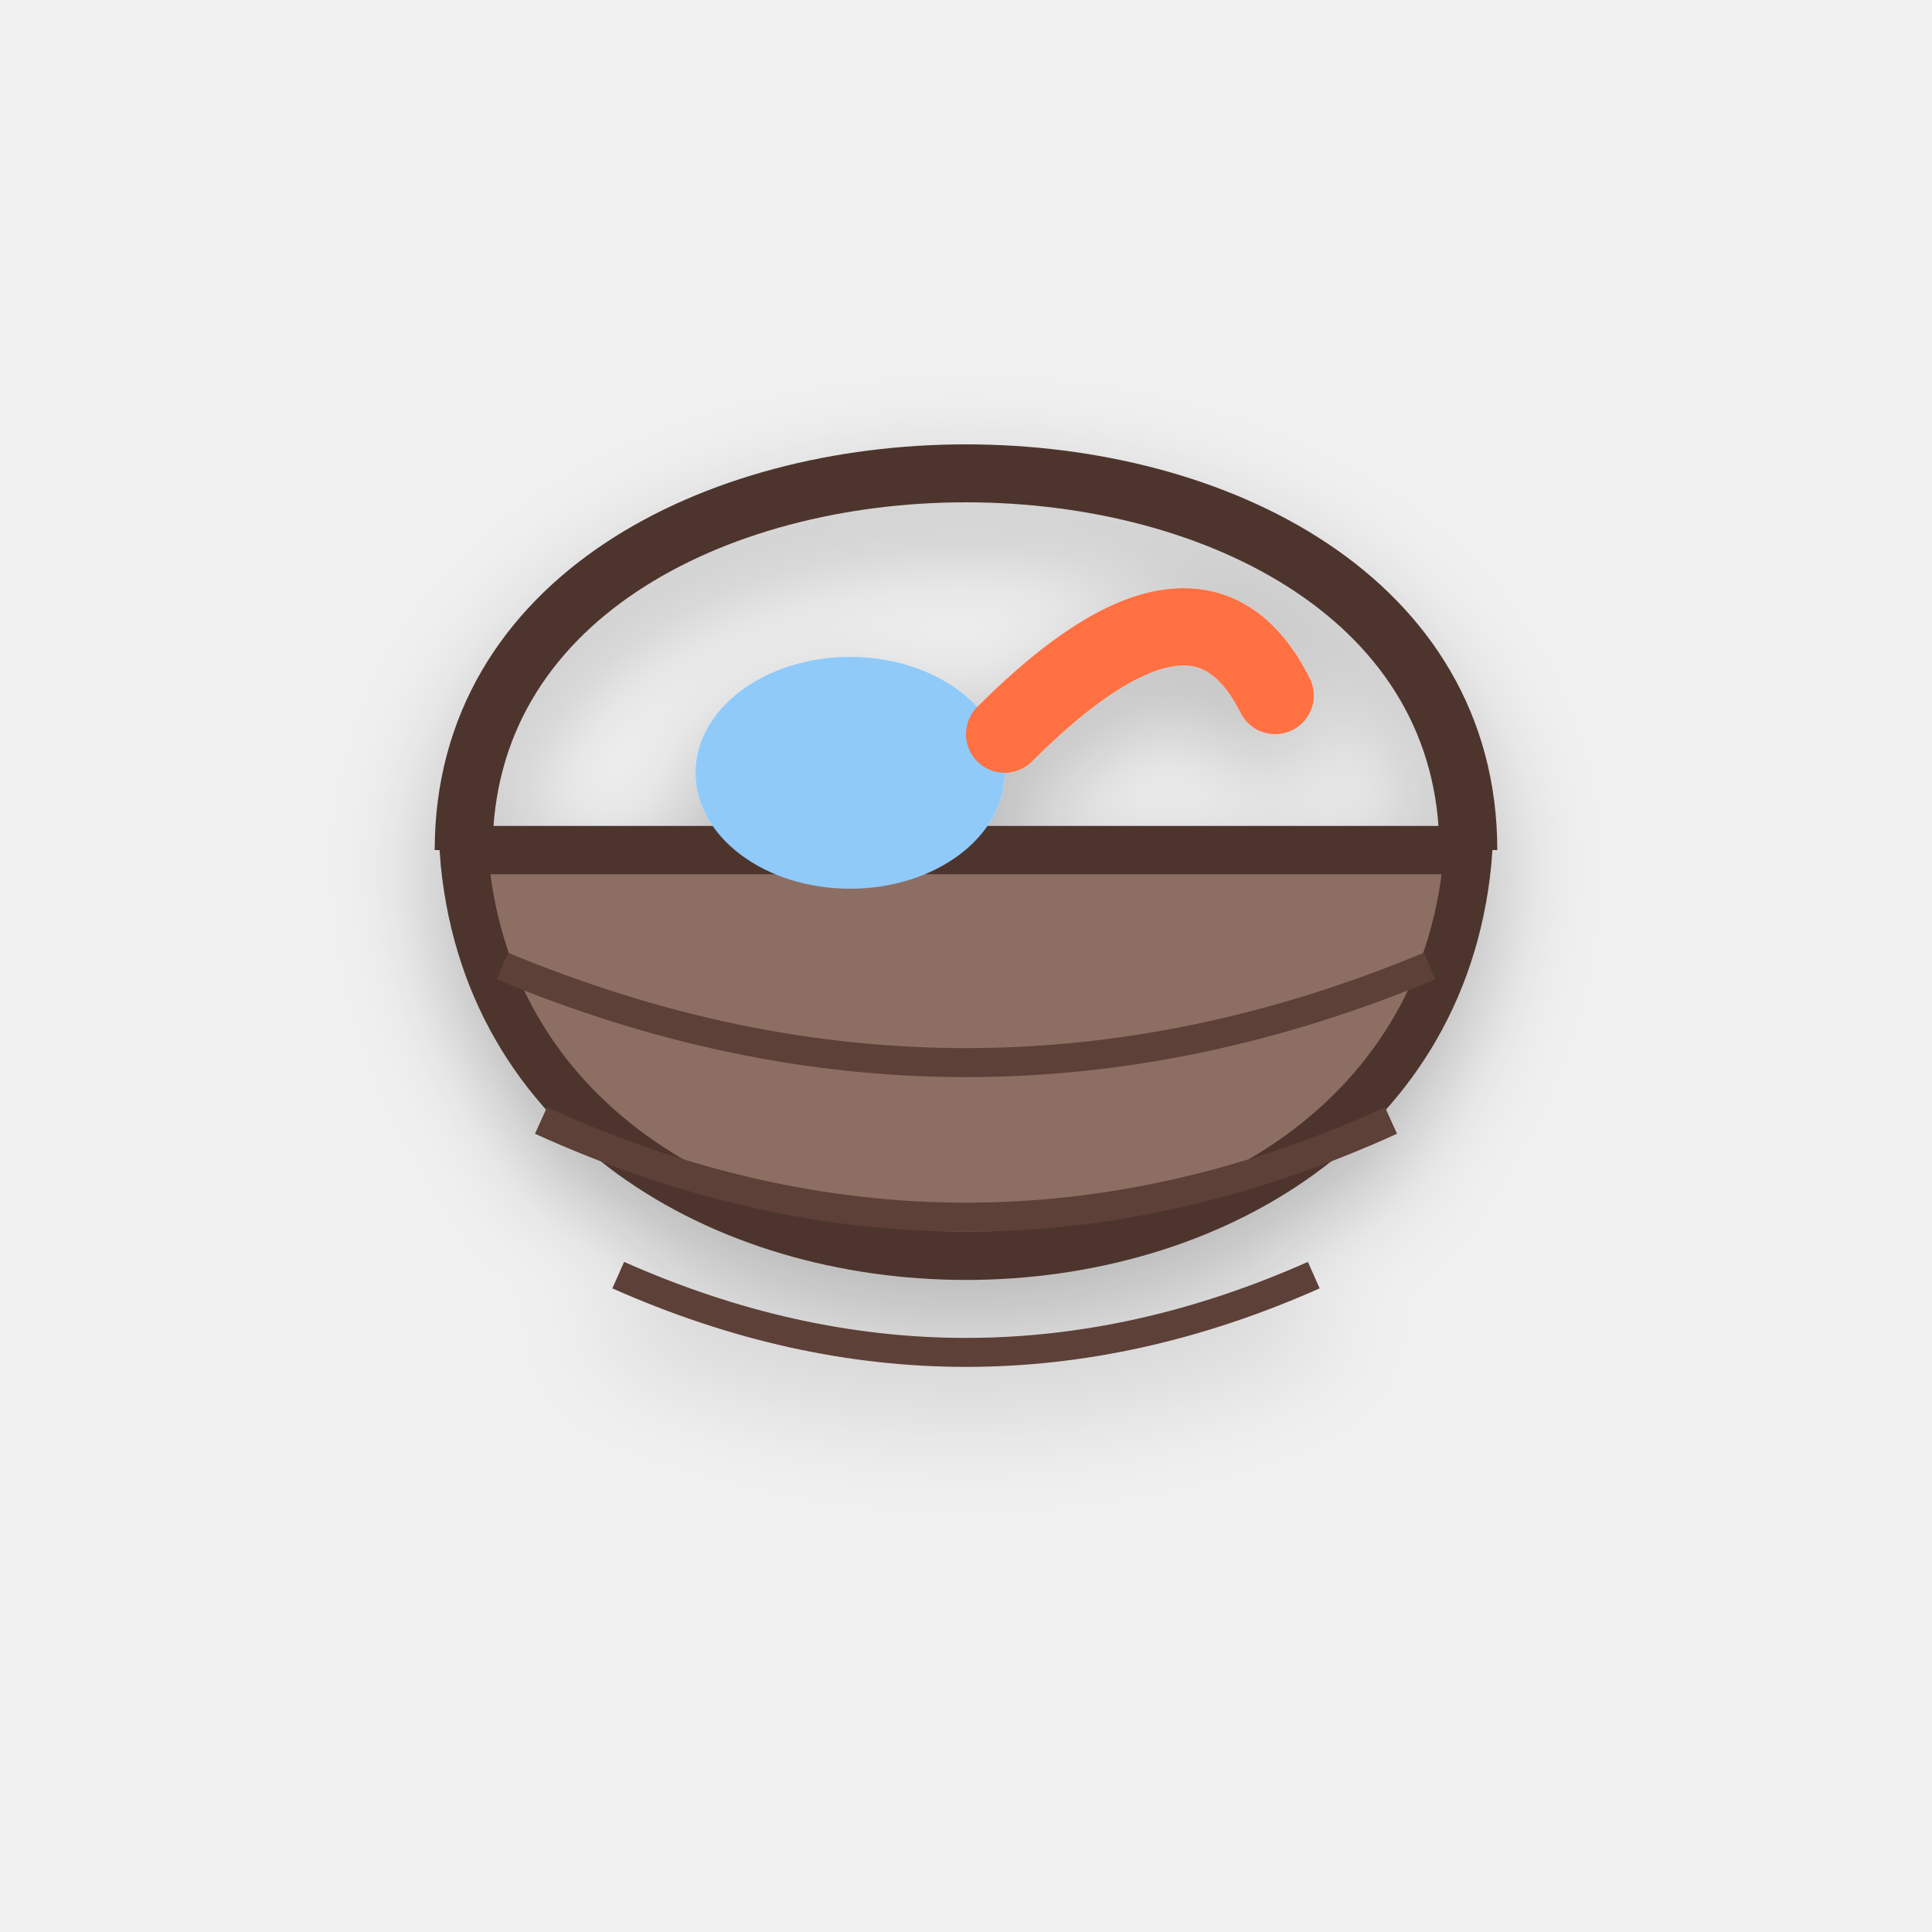
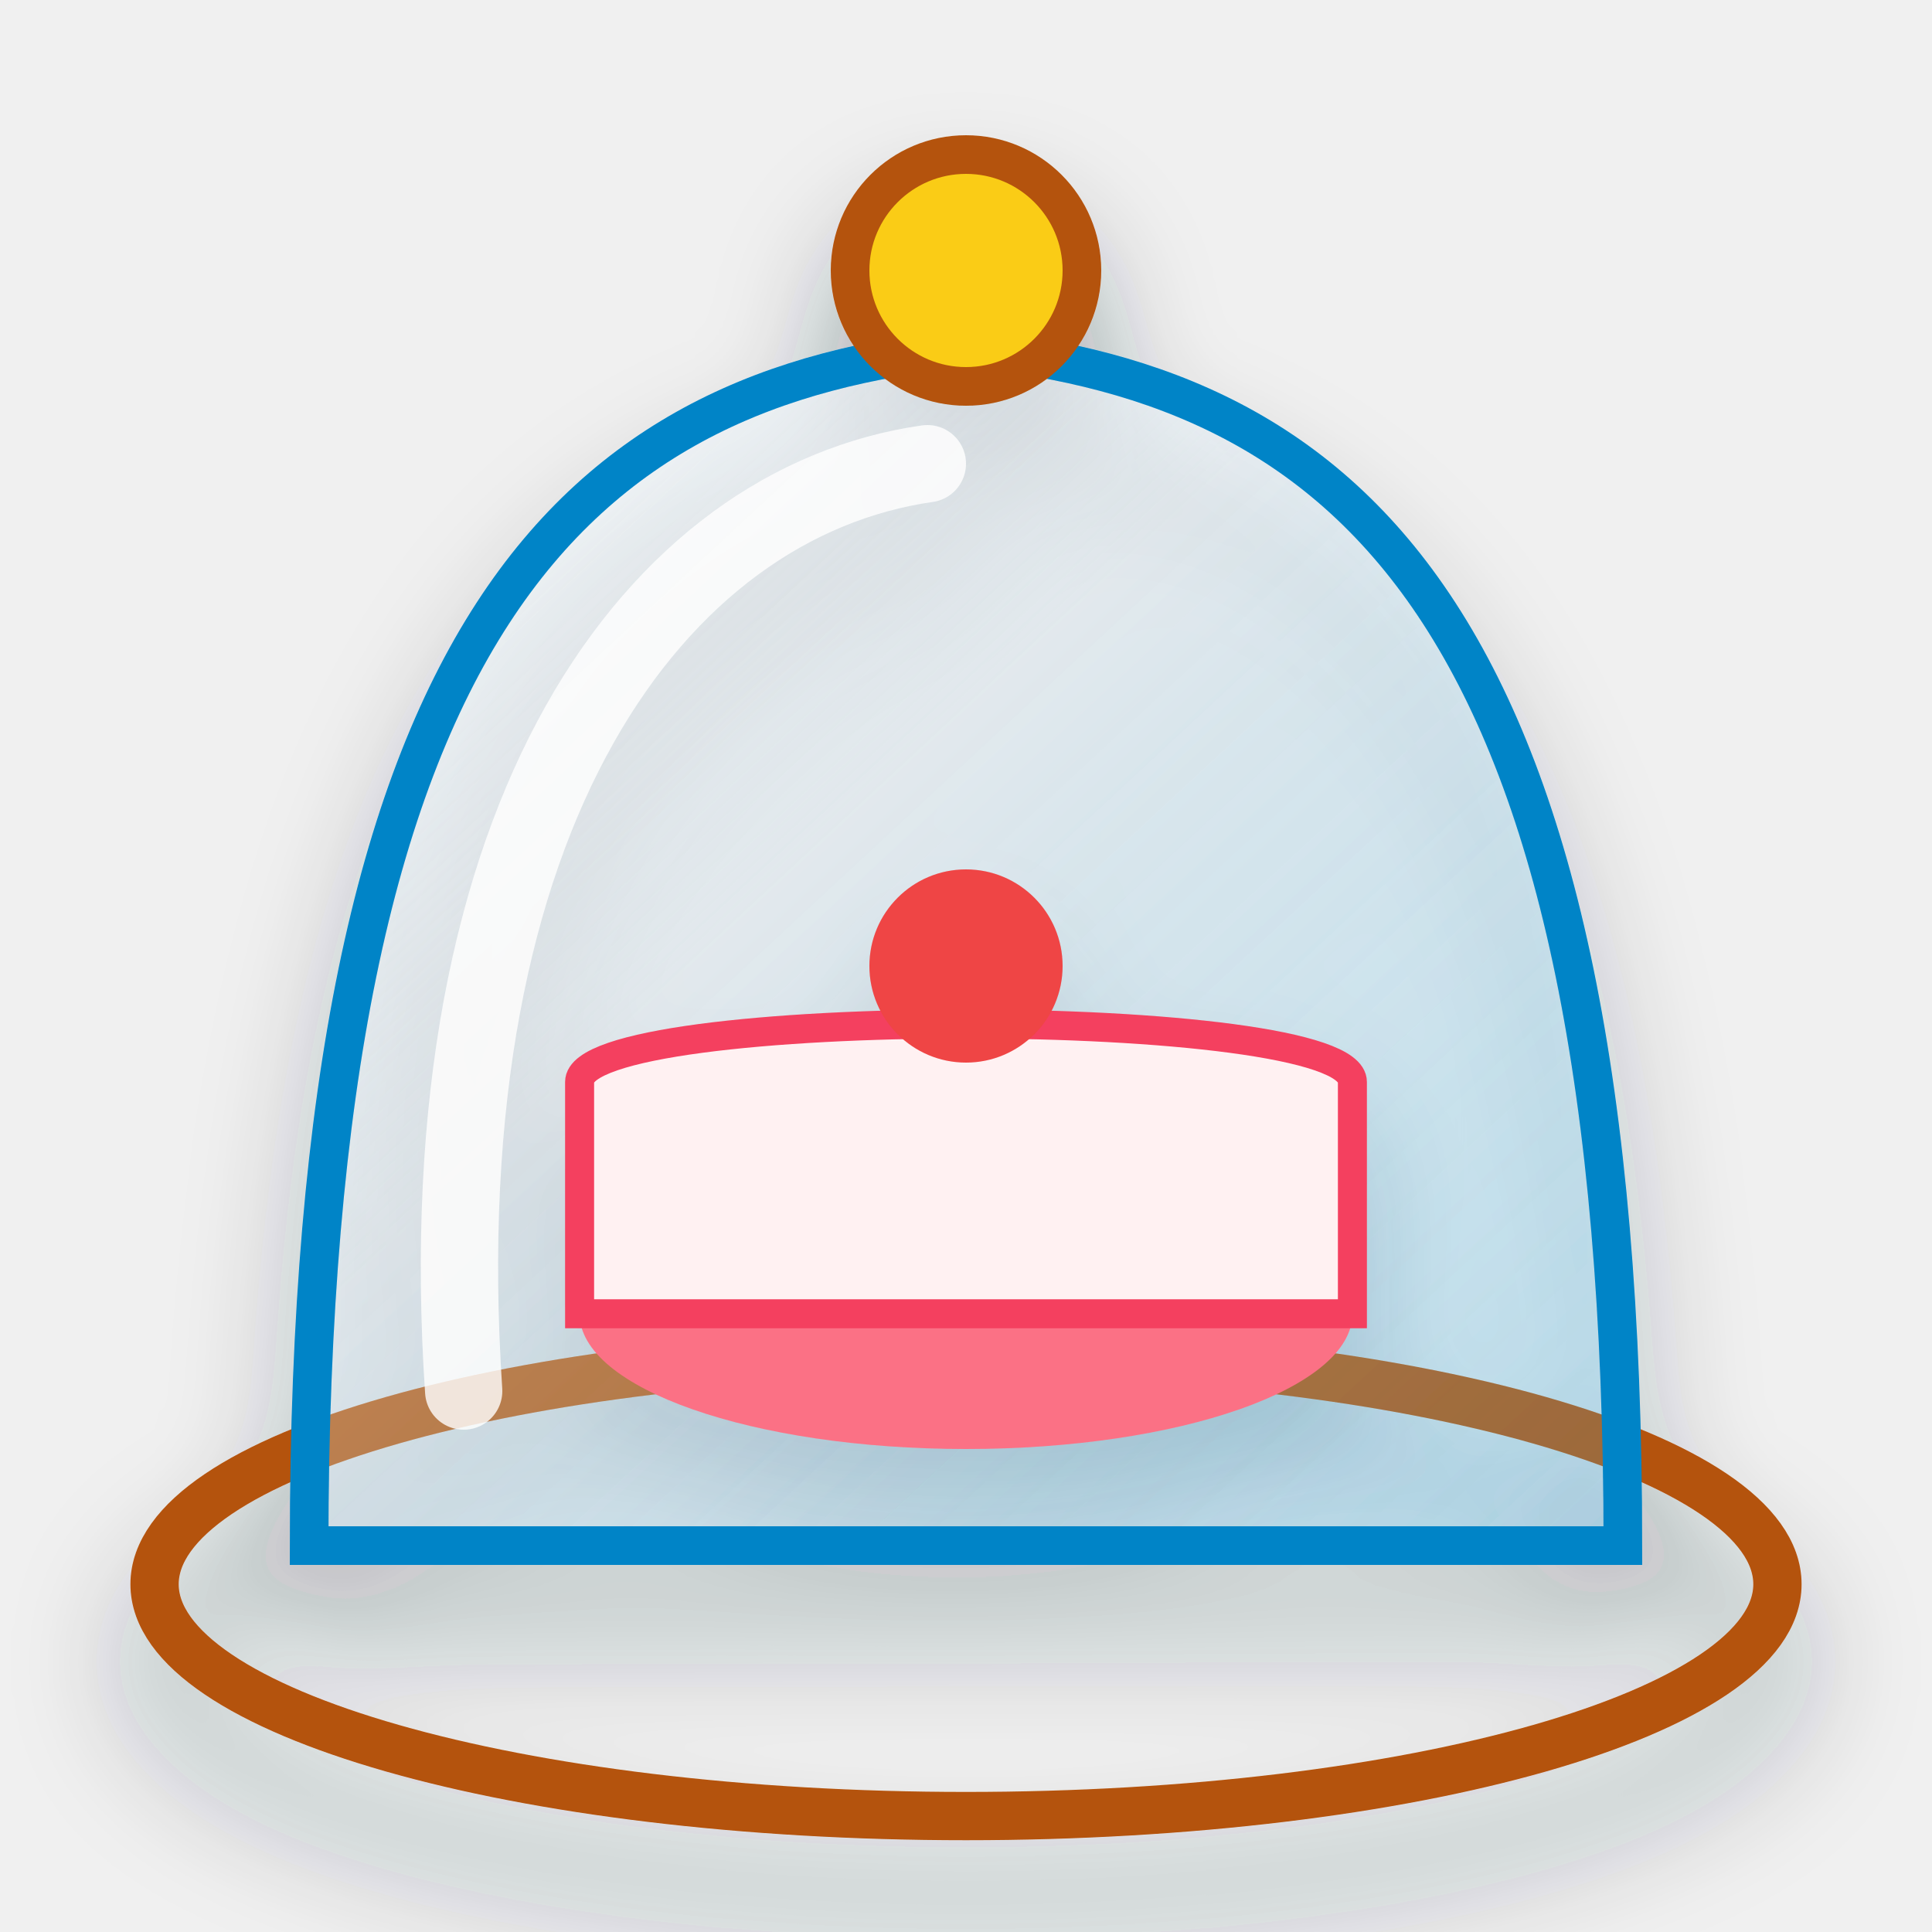
<svg xmlns="http://www.w3.org/2000/svg" viewBox="0 0 100 100" width="100%" height="100%">
  <defs>
-     <filter id="glow-seafood_gen" x="-20%" y="-20%" width="140%" height="140%">
-       <feDropShadow dx="0" dy="2" stdDeviation="2.5" flood-color="#000" flood-opacity="0.25" />
+     <filter id="shadow-seafood_gen" x="-30%" y="-30%" width="160%" height="160%">
+       <feDropShadow dx="0" dy="4" stdDeviation="3" flood-color="#1e293b" flood-opacity="0.35" />
    </filter>
+     <linearGradient id="domeGlass" x1="0" y1="0" x2="1" y2="1">
+       <stop offset="0%" stop-color="#ffffff" stop-opacity="0.6" />
+       <stop offset="40%" stop-color="#e0f2fe" stop-opacity="0.3" />
+       <stop offset="100%" stop-color="#38bdf8" stop-opacity="0.2" />
+     </linearGradient>
  </defs>
-   <g filter="url(#glow-seafood_gen)">
-     <path d="M24 44 C26 72 74 72 76 44 Z" fill="#8D6E63" stroke="#4E342E" stroke-width="2.5" />
-     <path d="M26 50 Q50 60 74 50 M28 58 Q50 68 72 58 M32 66 Q50 74 68 66" stroke="#5D4037" stroke-width="1.5" fill="none" />
-     <path d="M24 44 C24 18 76 18 76 44" fill="none" stroke="#4E342E" stroke-width="3" />
-     <ellipse cx="44" cy="40" rx="8" ry="6" fill="#90CAF9" />
-     <path d="M52 38 Q62 28 66 36" stroke="#FF7043" stroke-width="4" stroke-linecap="round" fill="none" />
+   <g filter="url(#shadow-seafood_gen)">
+     <ellipse cx="50" cy="82" rx="42" ry="12" fill="url(#goldCrown)" stroke="#b45309" stroke-width="2.5" />
+     <path d="M16 80 C16 32 30 20 50 18 C70 20 84 32 84 80 Z" fill="url(#domeGlass)" stroke="#0284c7" stroke-width="2" />
+     <circle cx="50" cy="14" r="6" fill="#facc15" stroke="#b45309" stroke-width="2" />
+     <ellipse cx="50" cy="68" rx="20" ry="7" fill="#fb7185" />
+     <path d="M30 68 L30 56 C30 52 70 52 70 56 L70 68 Z" fill="#fff1f2" stroke="#f43f5e" stroke-width="1.5" />
+     <circle cx="50" cy="50" r="5" fill="#ef4444" />
+     <path d="M24 72 C22 42 34 26 48 24" stroke="#ffffff" stroke-width="4" stroke-linecap="round" fill="none" opacity="0.8" />
  </g>
</svg>
